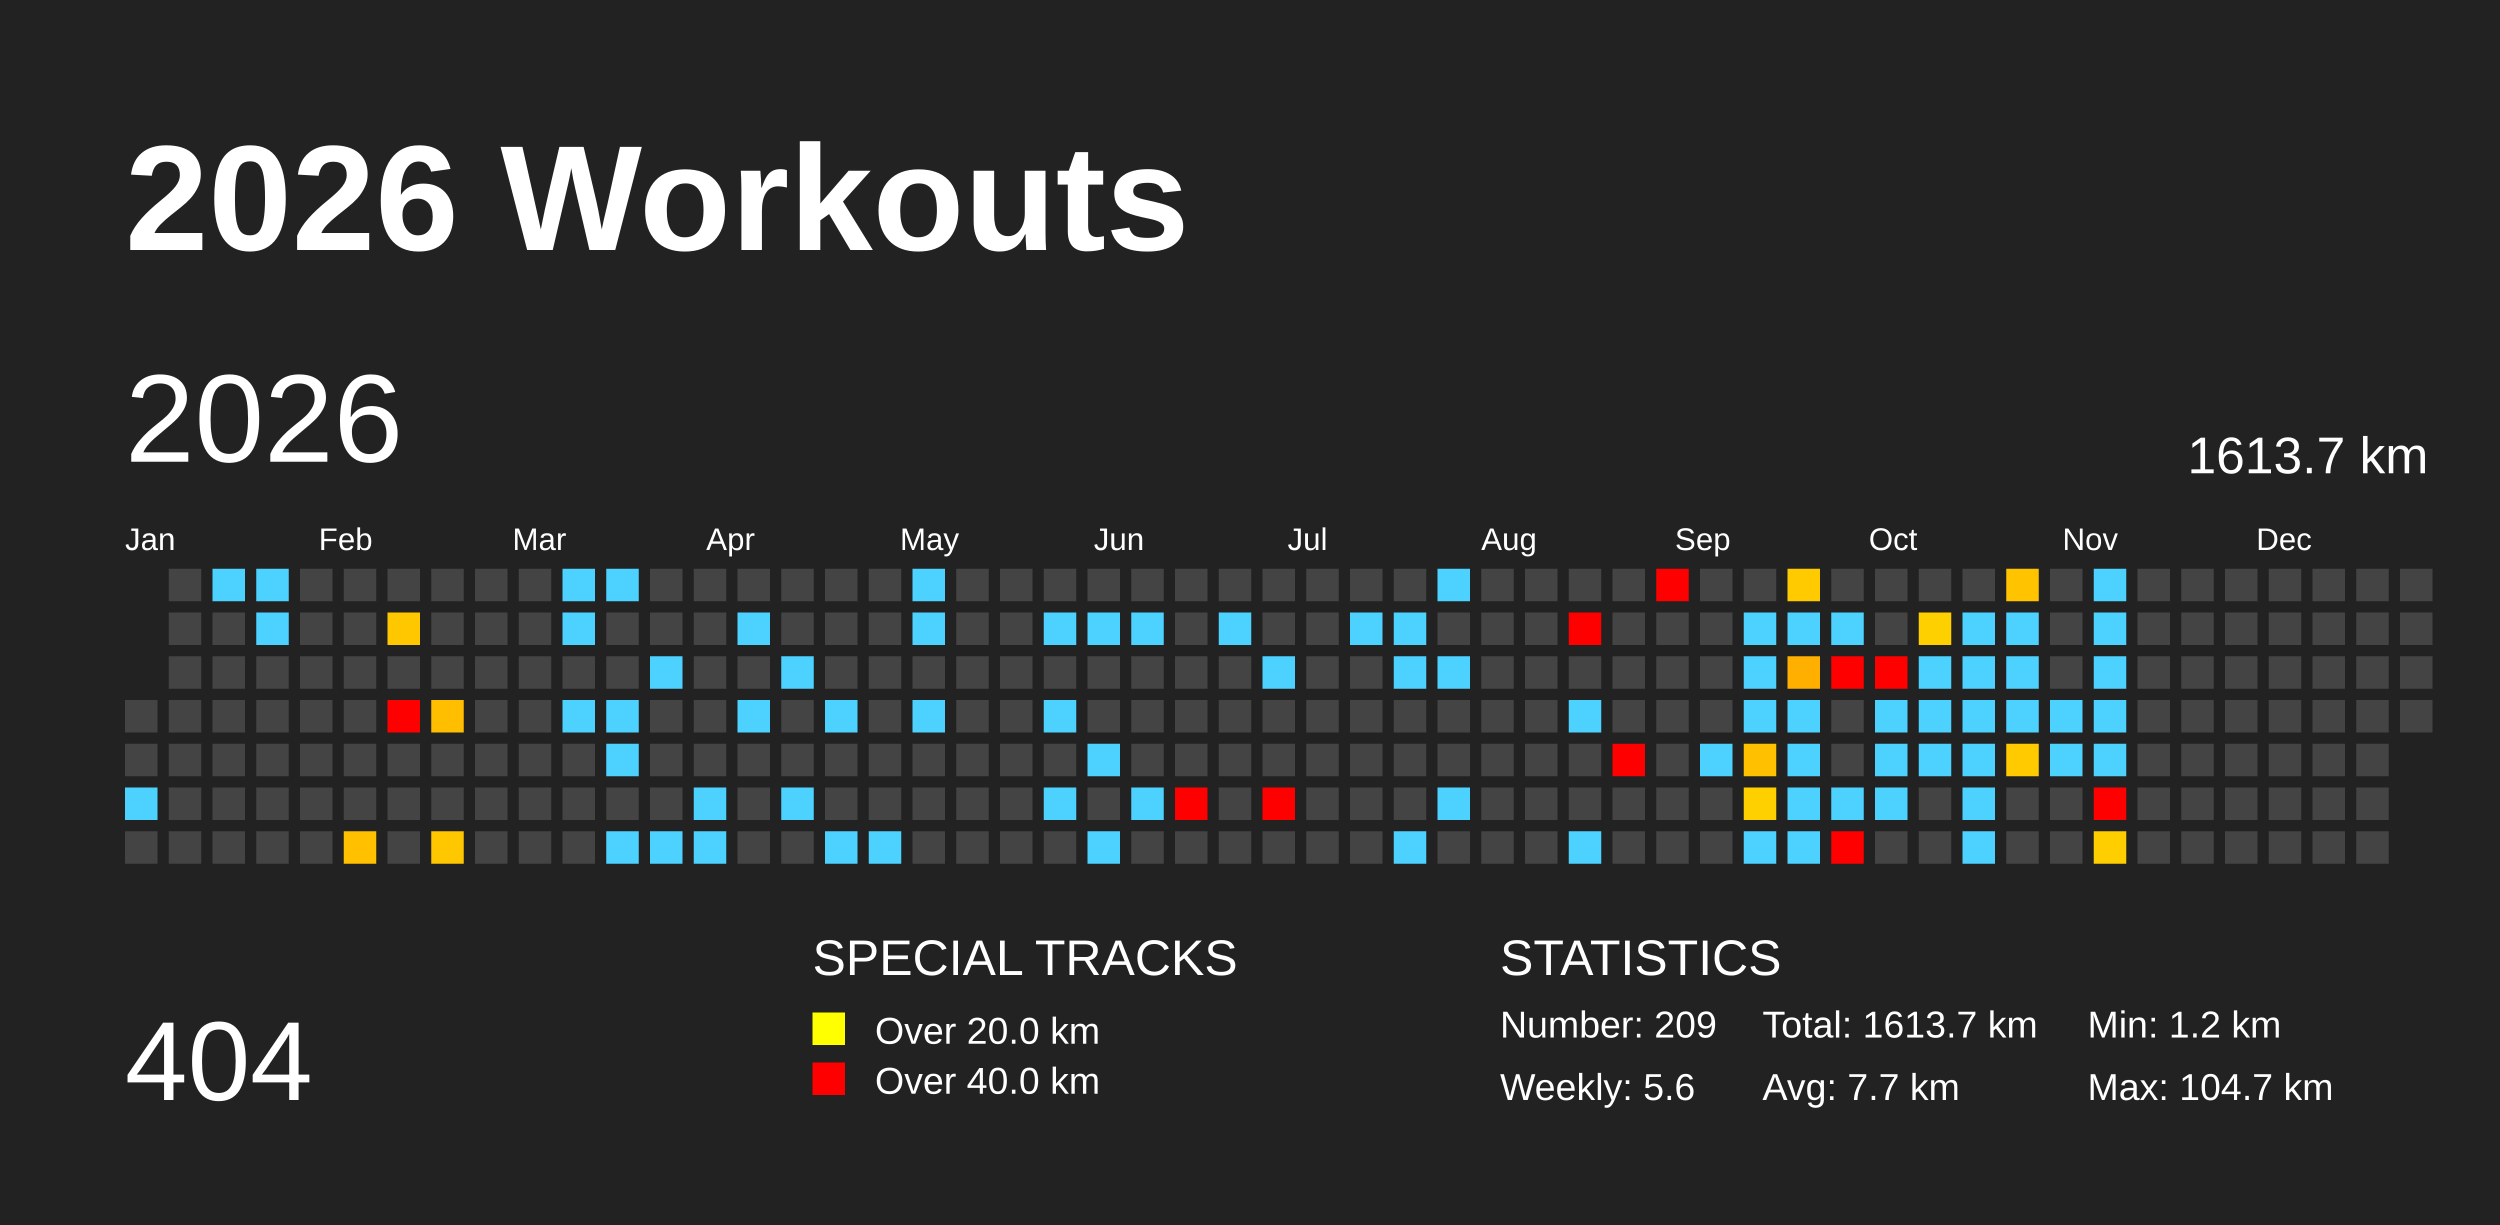
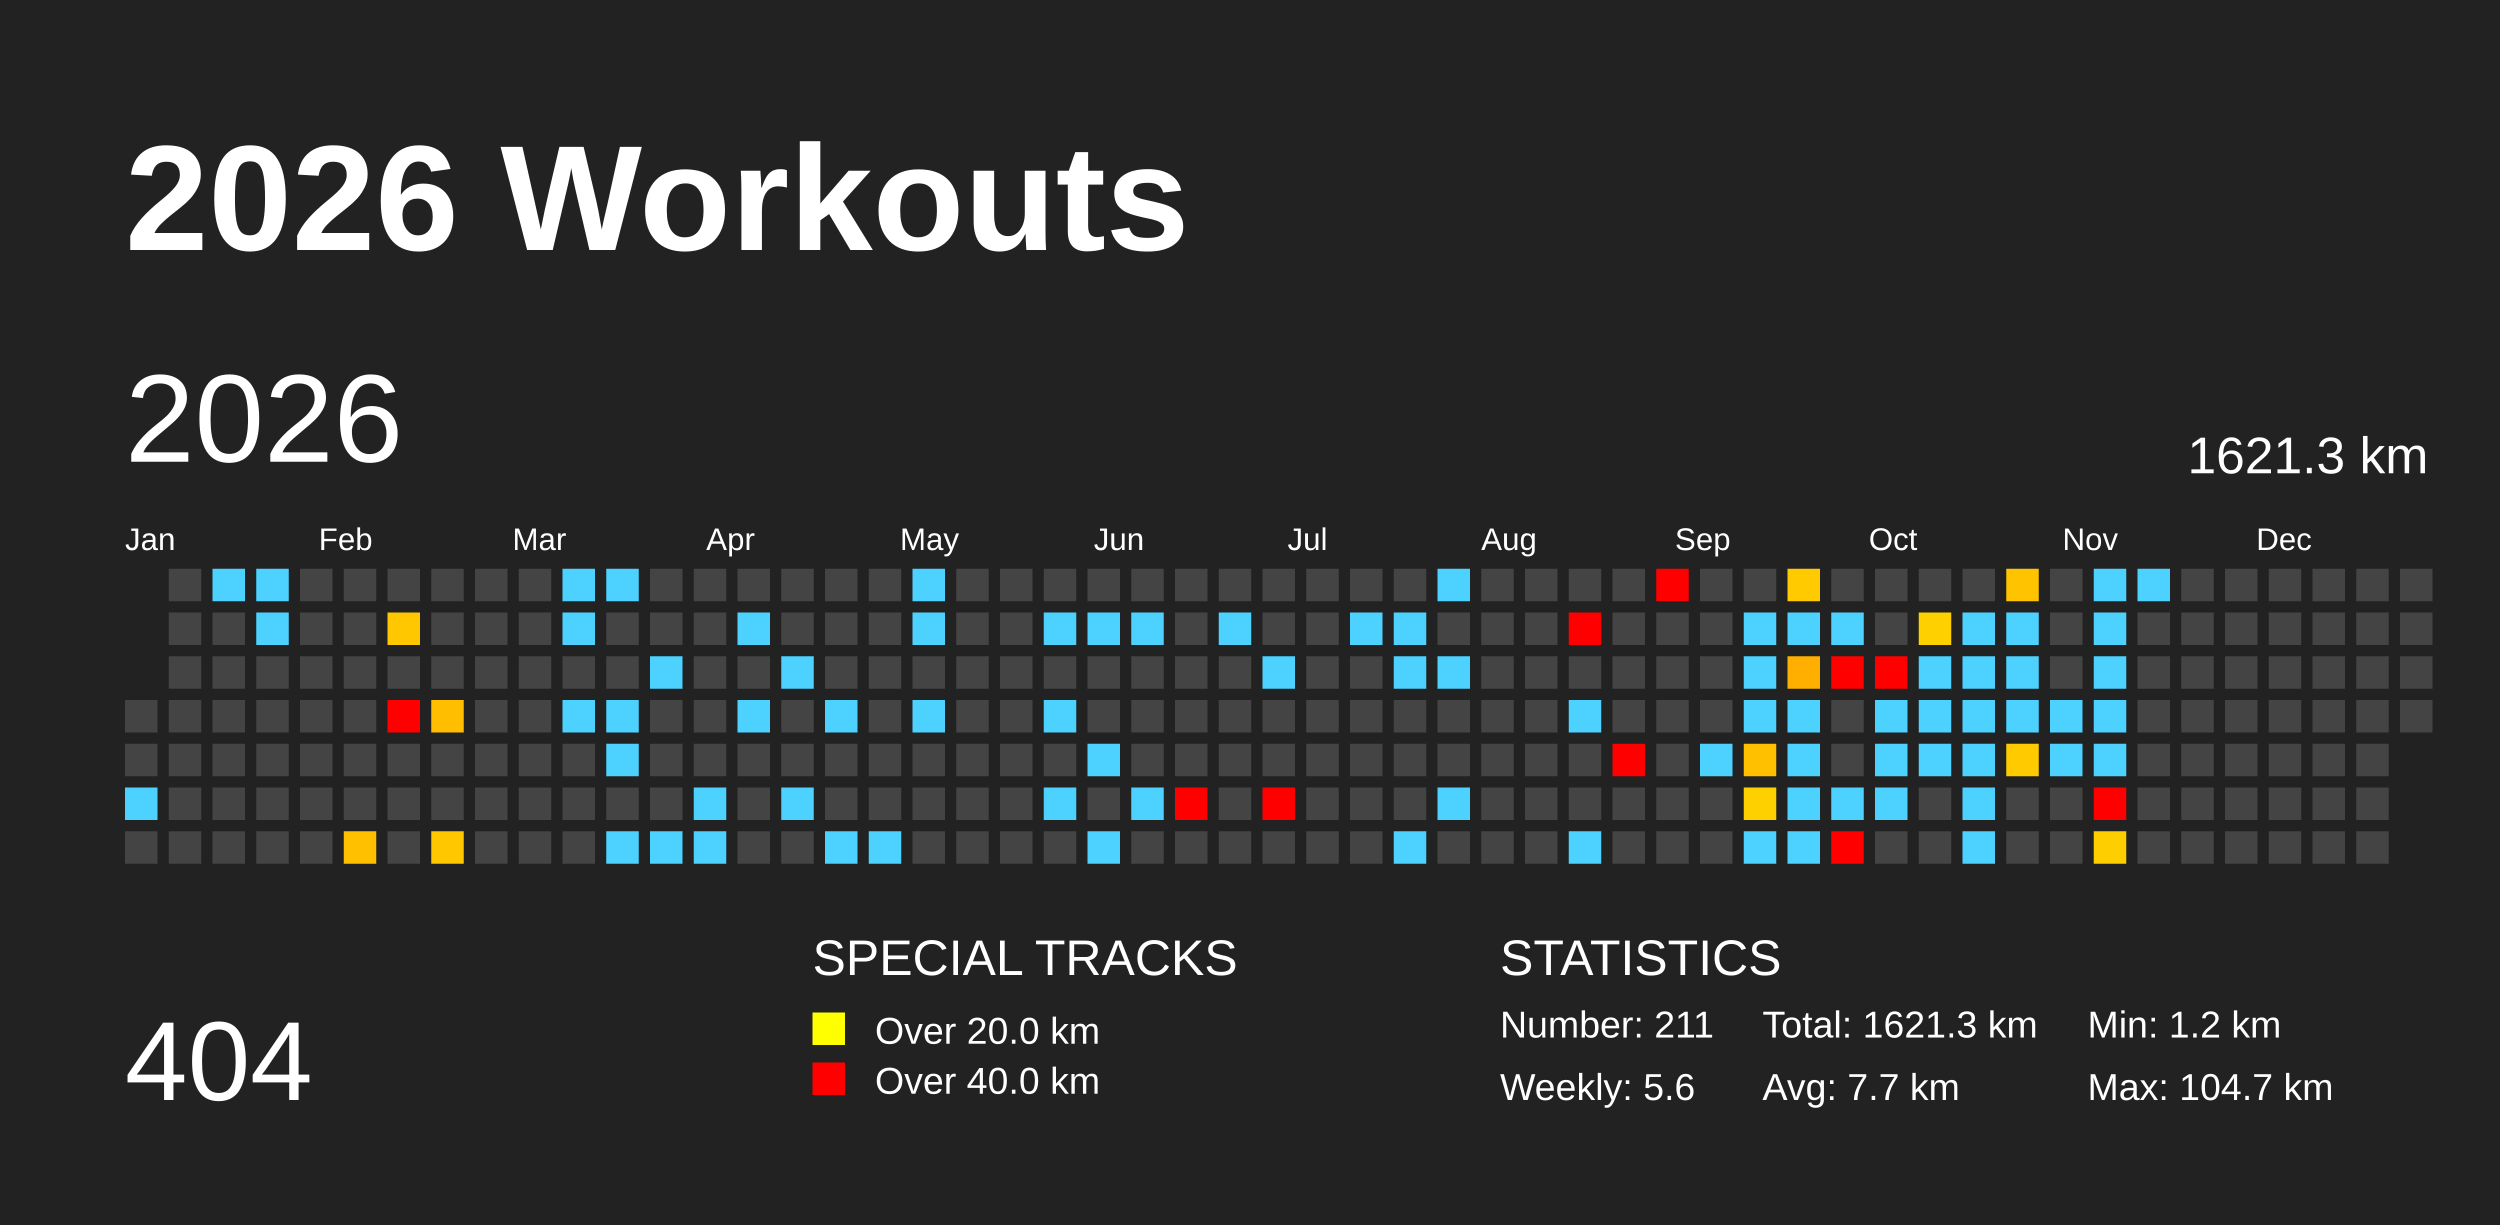
<svg xmlns="http://www.w3.org/2000/svg" baseProfile="full" height="98mm" version="1.1" viewBox="0,0,200,98" width="200mm">
  <defs>
    <pattern height="2" id="indoor-stripe" patternUnits="userSpaceOnUse" width="2">
      <line stroke="white" stroke-opacity="0.45" stroke-width="0.5" x1="0" x2="2" y1="2" y2="0" />
    </pattern>
  </defs>
  <rect fill="#222222" height="98" width="200" x="0" y="0" />
  <text fill="#FFFFFF" style="font-size:12px; font-family:Arial; font-weight:bold;" x="10" y="20">2026 Workouts</text>
  <text fill="#FFFFFF" style="font-size:9px; font-family:Arial" x="10" y="88">404</text>
  <text fill="#FFFFFF" style="font-size:4px; font-family:Arial" x="65" y="78">SPECIAL TRACKS</text>
  <rect fill="yellow" height="2.6" width="2.6" x="65" y="81" />
  <text fill="#FFFFFF" style="font-size:3px; font-family:Arial" x="70" y="83.5">Over 20.0 km</text>
  <rect fill="red" height="2.6" width="2.6" x="65" y="85" />
  <text fill="#FFFFFF" style="font-size:3px; font-family:Arial" x="70" y="87.5">Over 40.0 km</text>
  <text fill="#FFFFFF" style="font-size:4px; font-family:Arial" x="120" y="78">STATISTICS</text>
-   <text fill="#FFFFFF" style="font-size:3px; font-family:Arial" x="120" y="83">Number: 209</text>
+   <text fill="#FFFFFF" style="font-size:3px; font-family:Arial" x="120" y="83">Number: 211</text>
  <text fill="#FFFFFF" style="font-size:3px; font-family:Arial" x="120" y="88">Weekly: 5.6</text>
-   <text fill="#FFFFFF" style="font-size:3px; font-family:Arial" x="141" y="83">Total: 1613.7 km</text>
+   <text fill="#FFFFFF" style="font-size:3px; font-family:Arial" x="141" y="83">Total: 1621.3 km</text>
  <text fill="#FFFFFF" style="font-size:3px; font-family:Arial" x="141" y="88">Avg: 7.7 km</text>
  <text fill="#FFFFFF" style="font-size:3px; font-family:Arial" x="167" y="83">Min: 1.2 km</text>
  <text fill="#FFFFFF" style="font-size:3px; font-family:Arial" x="167" y="88">Max: 104.7 km</text>
  <text dominant-baseline="hanging" fill="#FFFFFF" style="font-size:10.0px; font-family:Arial;" x="10" y="30">2026</text>
-   <text dominant-baseline="hanging" fill="#FFFFFF" style="font-size:4.125px; font-family:Arial;" x="175" y="35">1613.7 km</text>
+   <text dominant-baseline="hanging" fill="#FFFFFF" style="font-size:4.125px; font-family:Arial;" x="175" y="35">1621.3 km</text>
  <text fill="#FFFFFF" style="font-size:2.5px; font-family:Arial" x="10.0" y="44">Jan</text>
  <text fill="#FFFFFF" style="font-size:2.5px; font-family:Arial" x="25.5" y="44">Feb</text>
  <text fill="#FFFFFF" style="font-size:2.5px; font-family:Arial" x="41.0" y="44">Mar</text>
  <text fill="#FFFFFF" style="font-size:2.5px; font-family:Arial" x="56.5" y="44">Apr</text>
  <text fill="#FFFFFF" style="font-size:2.5px; font-family:Arial" x="72.0" y="44">May</text>
  <text fill="#FFFFFF" style="font-size:2.5px; font-family:Arial" x="87.5" y="44">Jun</text>
  <text fill="#FFFFFF" style="font-size:2.5px; font-family:Arial" x="103.0" y="44">Jul</text>
  <text fill="#FFFFFF" style="font-size:2.5px; font-family:Arial" x="118.5" y="44">Aug</text>
  <text fill="#FFFFFF" style="font-size:2.5px; font-family:Arial" x="134.0" y="44">Sep</text>
  <text fill="#FFFFFF" style="font-size:2.5px; font-family:Arial" x="149.5" y="44">Oct</text>
  <text fill="#FFFFFF" style="font-size:2.5px; font-family:Arial" x="165.0" y="44">Nov</text>
  <text fill="#FFFFFF" style="font-size:2.5px; font-family:Arial" x="180.5" y="44">Dec</text>
  <rect fill="#444444" height="2.6" width="2.6" x="10.0" y="56.0" />
  <rect fill="#444444" height="2.6" width="2.6" x="10.0" y="59.5" />
  <rect fill="#4dd2ff" height="2.6" width="2.6" x="10.0" y="63.0" />
  <rect fill="#444444" height="2.6" width="2.6" x="10.0" y="66.5" />
  <rect fill="#444444" height="2.6" width="2.6" x="13.5" y="45.5" />
  <rect fill="#444444" height="2.6" width="2.6" x="13.5" y="49.0" />
  <rect fill="#444444" height="2.6" width="2.6" x="13.5" y="52.5" />
  <rect fill="#444444" height="2.6" width="2.6" x="13.5" y="56.0" />
  <rect fill="#444444" height="2.6" width="2.6" x="13.5" y="59.5" />
  <rect fill="#444444" height="2.6" width="2.6" x="13.5" y="63.0" />
  <rect fill="#444444" height="2.6" width="2.6" x="13.5" y="66.5" />
  <rect fill="#4dd2ff" height="2.6" width="2.6" x="17.0" y="45.5" />
  <rect fill="#444444" height="2.6" width="2.6" x="17.0" y="49.0" />
  <rect fill="#444444" height="2.6" width="2.6" x="17.0" y="52.5" />
  <rect fill="#444444" height="2.6" width="2.6" x="17.0" y="56.0" />
  <rect fill="#444444" height="2.6" width="2.6" x="17.0" y="59.5" />
  <rect fill="#444444" height="2.6" width="2.6" x="17.0" y="63.0" />
  <rect fill="#444444" height="2.6" width="2.6" x="17.0" y="66.5" />
  <rect fill="#4dd2ff" height="2.6" width="2.6" x="20.5" y="45.5" />
  <rect fill="#4dd2ff" height="2.6" width="2.6" x="20.5" y="49.0" />
  <rect fill="#444444" height="2.6" width="2.6" x="20.5" y="52.5" />
  <rect fill="#444444" height="2.6" width="2.6" x="20.5" y="56.0" />
  <rect fill="#444444" height="2.6" width="2.6" x="20.5" y="59.5" />
  <rect fill="#444444" height="2.6" width="2.6" x="20.5" y="63.0" />
  <rect fill="#444444" height="2.6" width="2.6" x="20.5" y="66.5" />
  <rect fill="#444444" height="2.6" width="2.6" x="24.0" y="45.5" />
  <rect fill="#444444" height="2.6" width="2.6" x="24.0" y="49.0" />
  <rect fill="#444444" height="2.6" width="2.6" x="24.0" y="52.5" />
  <rect fill="#444444" height="2.6" width="2.6" x="24.0" y="56.0" />
  <rect fill="#444444" height="2.6" width="2.6" x="24.0" y="59.5" />
  <rect fill="#444444" height="2.6" width="2.6" x="24.0" y="63.0" />
  <rect fill="#444444" height="2.6" width="2.6" x="24.0" y="66.5" />
  <rect fill="#444444" height="2.6" width="2.6" x="27.5" y="45.5" />
  <rect fill="#444444" height="2.6" width="2.6" x="27.5" y="49.0" />
  <rect fill="#444444" height="2.6" width="2.6" x="27.5" y="52.5" />
  <rect fill="#444444" height="2.6" width="2.6" x="27.5" y="56.0" />
  <rect fill="#444444" height="2.6" width="2.6" x="27.5" y="59.5" />
  <rect fill="#444444" height="2.6" width="2.6" x="27.5" y="63.0" />
  <rect fill="#ffc000" height="2.6" width="2.6" x="27.5" y="66.5" />
  <rect fill="#444444" height="2.6" width="2.6" x="31.0" y="45.5" />
  <rect fill="#ffc700" height="2.6" width="2.6" x="31.0" y="49.0" />
  <rect fill="#444444" height="2.6" width="2.6" x="31.0" y="52.5" />
  <rect fill="red" height="2.6" width="2.6" x="31.0" y="56.0" />
  <rect fill="#444444" height="2.6" width="2.6" x="31.0" y="59.5" />
  <rect fill="#444444" height="2.6" width="2.6" x="31.0" y="63.0" />
  <rect fill="#444444" height="2.6" width="2.6" x="31.0" y="66.5" />
  <rect fill="#444444" height="2.6" width="2.6" x="34.5" y="45.5" />
  <rect fill="#444444" height="2.6" width="2.6" x="34.5" y="49.0" />
  <rect fill="#444444" height="2.6" width="2.6" x="34.5" y="52.5" />
  <rect fill="#ffbe00" height="2.6" width="2.6" x="34.5" y="56.0" />
  <rect fill="#444444" height="2.6" width="2.6" x="34.5" y="59.5" />
  <rect fill="#444444" height="2.6" width="2.6" x="34.5" y="63.0" />
  <rect fill="#ffc700" height="2.6" width="2.6" x="34.5" y="66.5" />
  <rect fill="#444444" height="2.6" width="2.6" x="38.0" y="45.5" />
  <rect fill="#444444" height="2.6" width="2.6" x="38.0" y="49.0" />
  <rect fill="#444444" height="2.6" width="2.6" x="38.0" y="52.5" />
  <rect fill="#444444" height="2.6" width="2.6" x="38.0" y="56.0" />
  <rect fill="#444444" height="2.6" width="2.6" x="38.0" y="59.5" />
  <rect fill="#444444" height="2.6" width="2.6" x="38.0" y="63.0" />
  <rect fill="#444444" height="2.6" width="2.6" x="38.0" y="66.5" />
  <rect fill="#444444" height="2.6" width="2.6" x="41.5" y="45.5" />
  <rect fill="#444444" height="2.6" width="2.6" x="41.5" y="49.0" />
  <rect fill="#444444" height="2.6" width="2.6" x="41.5" y="52.5" />
  <rect fill="#444444" height="2.6" width="2.6" x="41.5" y="56.0" />
  <rect fill="#444444" height="2.6" width="2.6" x="41.5" y="59.5" />
  <rect fill="#444444" height="2.6" width="2.6" x="41.5" y="63.0" />
  <rect fill="#444444" height="2.6" width="2.6" x="41.5" y="66.5" />
  <rect fill="#4dd2ff" height="2.6" width="2.6" x="45.0" y="45.5" />
  <rect fill="#4dd2ff" height="2.6" width="2.6" x="45.0" y="49.0" />
  <rect fill="#444444" height="2.6" width="2.6" x="45.0" y="52.5" />
  <rect fill="#4dd2ff" height="2.6" width="2.6" x="45.0" y="56.0" />
  <rect fill="#444444" height="2.6" width="2.6" x="45.0" y="59.5" />
  <rect fill="#444444" height="2.6" width="2.6" x="45.0" y="63.0" />
  <rect fill="#444444" height="2.6" width="2.6" x="45.0" y="66.5" />
  <rect fill="#4dd2ff" height="2.6" width="2.6" x="48.5" y="45.5" />
  <rect fill="#444444" height="2.6" width="2.6" x="48.5" y="49.0" />
  <rect fill="#444444" height="2.6" width="2.6" x="48.5" y="52.5" />
  <rect fill="#4dd2ff" height="2.6" width="2.6" x="48.5" y="56.0" />
  <rect fill="#4dd2ff" height="2.6" width="2.6" x="48.5" y="59.5" />
  <rect fill="#444444" height="2.6" width="2.6" x="48.5" y="63.0" />
  <rect fill="#4dd2ff" height="2.6" width="2.6" x="48.5" y="66.5" />
  <rect fill="#444444" height="2.6" width="2.6" x="52.0" y="45.5" />
  <rect fill="#444444" height="2.6" width="2.6" x="52.0" y="49.0" />
  <rect fill="#4dd2ff" height="2.6" width="2.6" x="52.0" y="52.5" />
  <rect fill="#444444" height="2.6" width="2.6" x="52.0" y="56.0" />
  <rect fill="#444444" height="2.6" width="2.6" x="52.0" y="59.5" />
  <rect fill="#444444" height="2.6" width="2.6" x="52.0" y="63.0" />
  <rect fill="#4dd2ff" height="2.6" width="2.6" x="52.0" y="66.5" />
  <rect fill="#444444" height="2.6" width="2.6" x="55.5" y="45.5" />
  <rect fill="#444444" height="2.6" width="2.6" x="55.5" y="49.0" />
  <rect fill="#444444" height="2.6" width="2.6" x="55.5" y="52.5" />
  <rect fill="#444444" height="2.6" width="2.6" x="55.5" y="56.0" />
  <rect fill="#444444" height="2.6" width="2.6" x="55.5" y="59.5" />
  <rect fill="#4dd2ff" height="2.6" width="2.6" x="55.5" y="63.0" />
  <rect fill="#4dd2ff" height="2.6" width="2.6" x="55.5" y="66.5" />
  <rect fill="#444444" height="2.6" width="2.6" x="59.0" y="45.5" />
  <rect fill="#4dd2ff" height="2.6" width="2.6" x="59.0" y="49.0" />
  <rect fill="#444444" height="2.6" width="2.6" x="59.0" y="52.5" />
  <rect fill="#4dd2ff" height="2.6" width="2.6" x="59.0" y="56.0" />
  <rect fill="#444444" height="2.6" width="2.6" x="59.0" y="59.5" />
  <rect fill="#444444" height="2.6" width="2.6" x="59.0" y="63.0" />
  <rect fill="#444444" height="2.6" width="2.6" x="59.0" y="66.5" />
  <rect fill="#444444" height="2.6" width="2.6" x="62.5" y="45.5" />
  <rect fill="#444444" height="2.6" width="2.6" x="62.5" y="49.0" />
  <rect fill="#4dd2ff" height="2.6" width="2.6" x="62.5" y="52.5" />
  <rect fill="#444444" height="2.6" width="2.6" x="62.5" y="56.0" />
  <rect fill="#444444" height="2.6" width="2.6" x="62.5" y="59.5" />
  <rect fill="#4dd2ff" height="2.6" width="2.6" x="62.5" y="63.0" />
  <rect fill="#444444" height="2.6" width="2.6" x="62.5" y="66.5" />
  <rect fill="#444444" height="2.6" width="2.6" x="66.0" y="45.5" />
  <rect fill="#444444" height="2.6" width="2.6" x="66.0" y="49.0" />
  <rect fill="#444444" height="2.6" width="2.6" x="66.0" y="52.5" />
  <rect fill="#4dd2ff" height="2.6" width="2.6" x="66.0" y="56.0" />
  <rect fill="#444444" height="2.6" width="2.6" x="66.0" y="59.5" />
  <rect fill="#444444" height="2.6" width="2.6" x="66.0" y="63.0" />
  <rect fill="#4dd2ff" height="2.6" width="2.6" x="66.0" y="66.5" />
  <rect fill="#444444" height="2.6" width="2.6" x="69.5" y="45.5" />
  <rect fill="#444444" height="2.6" width="2.6" x="69.5" y="49.0" />
  <rect fill="#444444" height="2.6" width="2.6" x="69.5" y="52.5" />
  <rect fill="#444444" height="2.6" width="2.6" x="69.5" y="56.0" />
  <rect fill="#444444" height="2.6" width="2.6" x="69.5" y="59.5" />
  <rect fill="#444444" height="2.6" width="2.6" x="69.5" y="63.0" />
  <rect fill="#4dd2ff" height="2.6" width="2.6" x="69.5" y="66.5" />
  <rect fill="#4dd2ff" height="2.6" width="2.6" x="73.0" y="45.5" />
  <rect fill="#4dd2ff" height="2.6" width="2.6" x="73.0" y="49.0" />
  <rect fill="#444444" height="2.6" width="2.6" x="73.0" y="52.5" />
  <rect fill="#4dd2ff" height="2.6" width="2.6" x="73.0" y="56.0" />
  <rect fill="#444444" height="2.6" width="2.6" x="73.0" y="59.5" />
  <rect fill="#444444" height="2.6" width="2.6" x="73.0" y="63.0" />
  <rect fill="#444444" height="2.6" width="2.6" x="73.0" y="66.5" />
  <rect fill="#444444" height="2.6" width="2.6" x="76.5" y="45.5" />
  <rect fill="#444444" height="2.6" width="2.6" x="76.5" y="49.0" />
  <rect fill="#444444" height="2.6" width="2.6" x="76.5" y="52.5" />
  <rect fill="#444444" height="2.6" width="2.6" x="76.5" y="56.0" />
  <rect fill="#444444" height="2.6" width="2.6" x="76.5" y="59.5" />
  <rect fill="#444444" height="2.6" width="2.6" x="76.5" y="63.0" />
  <rect fill="#444444" height="2.6" width="2.6" x="76.5" y="66.5" />
  <rect fill="#444444" height="2.6" width="2.6" x="80.0" y="45.5" />
  <rect fill="#444444" height="2.6" width="2.6" x="80.0" y="49.0" />
  <rect fill="#444444" height="2.6" width="2.6" x="80.0" y="52.5" />
  <rect fill="#444444" height="2.6" width="2.6" x="80.0" y="56.0" />
  <rect fill="#444444" height="2.6" width="2.6" x="80.0" y="59.5" />
  <rect fill="#444444" height="2.6" width="2.6" x="80.0" y="63.0" />
  <rect fill="#444444" height="2.6" width="2.6" x="80.0" y="66.5" />
  <rect fill="#444444" height="2.6" width="2.6" x="83.5" y="45.5" />
  <rect fill="#4dd2ff" height="2.6" width="2.6" x="83.5" y="49.0" />
  <rect fill="#444444" height="2.6" width="2.6" x="83.5" y="52.5" />
  <rect fill="#4dd2ff" height="2.6" width="2.6" x="83.5" y="56.0" />
  <rect fill="#444444" height="2.6" width="2.6" x="83.5" y="59.5" />
  <rect fill="#4dd2ff" height="2.6" width="2.6" x="83.5" y="63.0" />
  <rect fill="#444444" height="2.6" width="2.6" x="83.5" y="66.5" />
  <rect fill="#444444" height="2.6" width="2.6" x="87.0" y="45.5" />
  <rect fill="#4dd2ff" height="2.6" width="2.6" x="87.0" y="49.0" />
  <rect fill="#444444" height="2.6" width="2.6" x="87.0" y="52.5" />
  <rect fill="#444444" height="2.6" width="2.6" x="87.0" y="56.0" />
  <rect fill="#4dd2ff" height="2.6" width="2.6" x="87.0" y="59.5" />
  <rect fill="#444444" height="2.6" width="2.6" x="87.0" y="63.0" />
  <rect fill="#4dd2ff" height="2.6" width="2.6" x="87.0" y="66.5" />
  <rect fill="#444444" height="2.6" width="2.6" x="90.5" y="45.5" />
  <rect fill="#4dd2ff" height="2.6" width="2.6" x="90.5" y="49.0" />
  <rect fill="#444444" height="2.6" width="2.6" x="90.5" y="52.5" />
  <rect fill="#444444" height="2.6" width="2.6" x="90.5" y="56.0" />
  <rect fill="#444444" height="2.6" width="2.6" x="90.5" y="59.5" />
  <rect fill="#4dd2ff" height="2.6" width="2.6" x="90.5" y="63.0" />
  <rect fill="#444444" height="2.6" width="2.6" x="90.5" y="66.5" />
  <rect fill="#444444" height="2.6" width="2.6" x="94.0" y="45.5" />
  <rect fill="#444444" height="2.6" width="2.6" x="94.0" y="49.0" />
  <rect fill="#444444" height="2.6" width="2.6" x="94.0" y="52.5" />
  <rect fill="#444444" height="2.6" width="2.6" x="94.0" y="56.0" />
  <rect fill="#444444" height="2.6" width="2.6" x="94.0" y="59.5" />
  <rect fill="red" height="2.6" width="2.6" x="94.0" y="63.0" />
  <rect fill="#444444" height="2.6" width="2.6" x="94.0" y="66.5" />
  <rect fill="#444444" height="2.6" width="2.6" x="97.5" y="45.5" />
  <rect fill="#4dd2ff" height="2.6" width="2.6" x="97.5" y="49.0" />
  <rect fill="#444444" height="2.6" width="2.6" x="97.5" y="52.5" />
  <rect fill="#444444" height="2.6" width="2.6" x="97.5" y="56.0" />
  <rect fill="#444444" height="2.6" width="2.6" x="97.5" y="59.5" />
  <rect fill="#444444" height="2.6" width="2.6" x="97.5" y="63.0" />
  <rect fill="#444444" height="2.6" width="2.6" x="97.5" y="66.5" />
  <rect fill="#444444" height="2.6" width="2.6" x="101.0" y="45.5" />
  <rect fill="#444444" height="2.6" width="2.6" x="101.0" y="49.0" />
  <rect fill="#4dd2ff" height="2.6" width="2.6" x="101.0" y="52.5" />
  <rect fill="#444444" height="2.6" width="2.6" x="101.0" y="56.0" />
  <rect fill="#444444" height="2.6" width="2.6" x="101.0" y="59.5" />
  <rect fill="red" height="2.6" width="2.6" x="101.0" y="63.0" />
  <rect fill="#444444" height="2.6" width="2.6" x="101.0" y="66.5" />
  <rect fill="#444444" height="2.6" width="2.6" x="104.5" y="45.5" />
  <rect fill="#444444" height="2.6" width="2.6" x="104.5" y="49.0" />
  <rect fill="#444444" height="2.6" width="2.6" x="104.5" y="52.5" />
  <rect fill="#444444" height="2.6" width="2.6" x="104.5" y="56.0" />
  <rect fill="#444444" height="2.6" width="2.6" x="104.5" y="59.5" />
  <rect fill="#444444" height="2.6" width="2.6" x="104.5" y="63.0" />
  <rect fill="#444444" height="2.6" width="2.6" x="104.5" y="66.5" />
  <rect fill="#444444" height="2.6" width="2.6" x="108.0" y="45.5" />
  <rect fill="#4dd2ff" height="2.6" width="2.6" x="108.0" y="49.0" />
  <rect fill="#444444" height="2.6" width="2.6" x="108.0" y="52.5" />
  <rect fill="#444444" height="2.6" width="2.6" x="108.0" y="56.0" />
  <rect fill="#444444" height="2.6" width="2.6" x="108.0" y="59.5" />
  <rect fill="#444444" height="2.6" width="2.6" x="108.0" y="63.0" />
  <rect fill="#444444" height="2.6" width="2.6" x="108.0" y="66.5" />
  <rect fill="#444444" height="2.6" width="2.6" x="111.5" y="45.5" />
  <rect fill="#4dd2ff" height="2.6" width="2.6" x="111.5" y="49.0" />
  <rect fill="#4dd2ff" height="2.6" width="2.6" x="111.5" y="52.5" />
  <rect fill="#444444" height="2.6" width="2.6" x="111.5" y="56.0" />
  <rect fill="#444444" height="2.6" width="2.6" x="111.5" y="59.5" />
  <rect fill="#444444" height="2.6" width="2.6" x="111.5" y="63.0" />
  <rect fill="#4dd2ff" height="2.6" width="2.6" x="111.5" y="66.5" />
  <rect fill="#4dd2ff" height="2.6" width="2.6" x="115.0" y="45.5" />
  <rect fill="#444444" height="2.6" width="2.6" x="115.0" y="49.0" />
  <rect fill="#4dd2ff" height="2.6" width="2.6" x="115.0" y="52.5" />
  <rect fill="#444444" height="2.6" width="2.6" x="115.0" y="56.0" />
  <rect fill="#444444" height="2.6" width="2.6" x="115.0" y="59.5" />
  <rect fill="#4dd2ff" height="2.6" width="2.6" x="115.0" y="63.0" />
  <rect fill="#444444" height="2.6" width="2.6" x="115.0" y="66.5" />
  <rect fill="#444444" height="2.6" width="2.6" x="118.5" y="45.5" />
  <rect fill="#444444" height="2.6" width="2.6" x="118.5" y="49.0" />
  <rect fill="#444444" height="2.6" width="2.6" x="118.5" y="52.5" />
  <rect fill="#444444" height="2.6" width="2.6" x="118.5" y="56.0" />
  <rect fill="#444444" height="2.6" width="2.6" x="118.5" y="59.5" />
  <rect fill="#444444" height="2.6" width="2.6" x="118.5" y="63.0" />
  <rect fill="#444444" height="2.6" width="2.6" x="118.5" y="66.5" />
  <rect fill="#444444" height="2.6" width="2.6" x="122.0" y="45.5" />
  <rect fill="#444444" height="2.6" width="2.6" x="122.0" y="49.0" />
  <rect fill="#444444" height="2.6" width="2.6" x="122.0" y="52.5" />
  <rect fill="#444444" height="2.6" width="2.6" x="122.0" y="56.0" />
  <rect fill="#444444" height="2.6" width="2.6" x="122.0" y="59.5" />
  <rect fill="#444444" height="2.6" width="2.6" x="122.0" y="63.0" />
  <rect fill="#444444" height="2.6" width="2.6" x="122.0" y="66.5" />
  <rect fill="#444444" height="2.6" width="2.6" x="125.5" y="45.5" />
  <rect fill="red" height="2.6" width="2.6" x="125.5" y="49.0" />
  <rect fill="#444444" height="2.6" width="2.6" x="125.5" y="52.5" />
  <rect fill="#4dd2ff" height="2.6" width="2.6" x="125.5" y="56.0" />
  <rect fill="#444444" height="2.6" width="2.6" x="125.5" y="59.5" />
  <rect fill="#444444" height="2.6" width="2.6" x="125.5" y="63.0" />
  <rect fill="#4dd2ff" height="2.6" width="2.6" x="125.5" y="66.5" />
  <rect fill="#444444" height="2.6" width="2.6" x="129.0" y="45.5" />
  <rect fill="#444444" height="2.6" width="2.6" x="129.0" y="49.0" />
  <rect fill="#444444" height="2.6" width="2.6" x="129.0" y="52.5" />
  <rect fill="#444444" height="2.6" width="2.6" x="129.0" y="56.0" />
  <rect fill="red" height="2.6" width="2.6" x="129.0" y="59.5" />
  <rect fill="#444444" height="2.6" width="2.6" x="129.0" y="63.0" />
  <rect fill="#444444" height="2.6" width="2.6" x="129.0" y="66.5" />
  <rect fill="red" height="2.6" width="2.6" x="132.5" y="45.5" />
  <rect fill="#444444" height="2.6" width="2.6" x="132.5" y="49.0" />
  <rect fill="#444444" height="2.6" width="2.6" x="132.5" y="52.5" />
  <rect fill="#444444" height="2.6" width="2.6" x="132.5" y="56.0" />
  <rect fill="#444444" height="2.6" width="2.6" x="132.5" y="59.5" />
  <rect fill="#444444" height="2.6" width="2.6" x="132.5" y="63.0" />
  <rect fill="#444444" height="2.6" width="2.6" x="132.5" y="66.5" />
  <rect fill="#444444" height="2.6" width="2.6" x="136.0" y="45.5" />
  <rect fill="#444444" height="2.6" width="2.6" x="136.0" y="49.0" />
  <rect fill="#444444" height="2.6" width="2.6" x="136.0" y="52.5" />
  <rect fill="#444444" height="2.6" width="2.6" x="136.0" y="56.0" />
  <rect fill="#4dd2ff" height="2.6" width="2.6" x="136.0" y="59.5" />
  <rect fill="#444444" height="2.6" width="2.6" x="136.0" y="63.0" />
  <rect fill="#444444" height="2.6" width="2.6" x="136.0" y="66.5" />
  <rect fill="#444444" height="2.6" width="2.6" x="139.5" y="45.5" />
  <rect fill="#4dd2ff" height="2.6" width="2.6" x="139.5" y="49.0" />
  <rect fill="#4dd2ff" height="2.6" width="2.6" x="139.5" y="52.5" />
  <rect fill="#4dd2ff" height="2.6" width="2.6" x="139.5" y="56.0" />
  <rect fill="#ffc000" height="2.6" width="2.6" x="139.5" y="59.5" />
  <rect fill="#ffd000" height="2.6" width="2.6" x="139.5" y="63.0" />
  <rect fill="#4dd2ff" height="2.6" width="2.6" x="139.5" y="66.5" />
  <rect fill="#ffcb00" height="2.6" width="2.6" x="143.0" y="45.5" />
  <rect fill="#4dd2ff" height="2.6" width="2.6" x="143.0" y="49.0" />
  <rect fill="#ffaf00" height="2.6" width="2.6" x="143.0" y="52.5" />
  <rect fill="#4dd2ff" height="2.6" width="2.6" x="143.0" y="56.0" />
  <rect fill="#4dd2ff" height="2.6" width="2.6" x="143.0" y="59.5" />
  <rect fill="#4dd2ff" height="2.6" width="2.6" x="143.0" y="63.0" />
  <rect fill="#4dd2ff" height="2.6" width="2.6" x="143.0" y="66.5" />
  <rect fill="#444444" height="2.6" width="2.6" x="146.5" y="45.5" />
  <rect fill="#4dd2ff" height="2.6" width="2.6" x="146.5" y="49.0" />
  <rect fill="red" height="2.6" width="2.6" x="146.5" y="52.5" />
  <rect fill="#444444" height="2.6" width="2.6" x="146.5" y="56.0" />
  <rect fill="#444444" height="2.6" width="2.6" x="146.5" y="59.5" />
  <rect fill="#4dd2ff" height="2.6" width="2.6" x="146.5" y="63.0" />
  <rect fill="red" height="2.6" width="2.6" x="146.5" y="66.5" />
  <rect fill="#444444" height="2.6" width="2.6" x="150.0" y="45.5" />
  <rect fill="#444444" height="2.6" width="2.6" x="150.0" y="49.0" />
  <rect fill="red" height="2.6" width="2.6" x="150.0" y="52.5" />
  <rect fill="#4dd2ff" height="2.6" width="2.6" x="150.0" y="56.0" />
  <rect fill="#4dd2ff" height="2.6" width="2.6" x="150.0" y="59.5" />
  <rect fill="#4dd2ff" height="2.6" width="2.6" x="150.0" y="63.0" />
  <rect fill="#444444" height="2.6" width="2.6" x="150.0" y="66.5" />
  <rect fill="#444444" height="2.6" width="2.6" x="153.5" y="45.5" />
  <rect fill="#ffd000" height="2.6" width="2.6" x="153.5" y="49.0" />
  <rect fill="#4dd2ff" height="2.6" width="2.6" x="153.5" y="52.5" />
  <rect fill="#4dd2ff" height="2.6" width="2.6" x="153.5" y="56.0" />
  <rect fill="#4dd2ff" height="2.6" width="2.6" x="153.5" y="59.5" />
  <rect fill="#444444" height="2.6" width="2.6" x="153.5" y="63.0" />
  <rect fill="#444444" height="2.6" width="2.6" x="153.5" y="66.5" />
  <rect fill="#444444" height="2.6" width="2.6" x="157.0" y="45.5" />
  <rect fill="#4dd2ff" height="2.6" width="2.6" x="157.0" y="49.0" />
  <rect fill="#4dd2ff" height="2.6" width="2.6" x="157.0" y="52.5" />
  <rect fill="#4dd2ff" height="2.6" width="2.6" x="157.0" y="56.0" />
  <rect fill="#4dd2ff" height="2.6" width="2.6" x="157.0" y="59.5" />
  <rect fill="#4dd2ff" height="2.6" width="2.6" x="157.0" y="63.0" />
  <rect fill="#4dd2ff" height="2.6" width="2.6" x="157.0" y="66.5" />
  <rect fill="#ffc300" height="2.6" width="2.6" x="160.5" y="45.5" />
  <rect fill="#4dd2ff" height="2.6" width="2.6" x="160.5" y="49.0" />
  <rect fill="#4dd2ff" height="2.6" width="2.6" x="160.5" y="52.5" />
  <rect fill="#4dd2ff" height="2.6" width="2.6" x="160.5" y="56.0" />
  <rect fill="#ffca00" height="2.6" width="2.6" x="160.5" y="59.5" />
  <rect fill="#444444" height="2.6" width="2.6" x="160.5" y="63.0" />
  <rect fill="#444444" height="2.6" width="2.6" x="160.5" y="66.5" />
  <rect fill="#444444" height="2.6" width="2.6" x="164.0" y="45.5" />
  <rect fill="#444444" height="2.6" width="2.6" x="164.0" y="49.0" />
  <rect fill="#444444" height="2.6" width="2.6" x="164.0" y="52.5" />
  <rect fill="#4dd2ff" height="2.6" width="2.6" x="164.0" y="56.0" />
  <rect fill="#4dd2ff" height="2.6" width="2.6" x="164.0" y="59.5" />
  <rect fill="#444444" height="2.6" width="2.6" x="164.0" y="63.0" />
  <rect fill="#444444" height="2.6" width="2.6" x="164.0" y="66.5" />
  <rect fill="#4dd2ff" height="2.6" width="2.6" x="167.5" y="45.5" />
  <rect fill="#4dd2ff" height="2.6" width="2.6" x="167.5" y="49.0" />
  <rect fill="#4dd2ff" height="2.6" width="2.6" x="167.5" y="52.5" />
  <rect fill="#4dd2ff" height="2.6" width="2.6" x="167.5" y="56.0" />
  <rect fill="#4dd2ff" height="2.6" width="2.6" x="167.5" y="59.5" />
  <rect fill="red" height="2.6" width="2.6" x="167.5" y="63.0" />
  <rect fill="#ffce00" height="2.6" width="2.6" x="167.5" y="66.5" />
-   <rect fill="#444444" height="2.6" width="2.6" x="171.0" y="45.5" />
+   <rect fill="#4dd2ff" height="2.6" width="2.6" x="171.0" y="45.5" />
  <rect fill="#444444" height="2.6" width="2.6" x="171.0" y="49.0" />
  <rect fill="#444444" height="2.6" width="2.6" x="171.0" y="52.5" />
  <rect fill="#444444" height="2.6" width="2.6" x="171.0" y="56.0" />
  <rect fill="#444444" height="2.6" width="2.6" x="171.0" y="59.5" />
  <rect fill="#444444" height="2.6" width="2.6" x="171.0" y="63.0" />
  <rect fill="#444444" height="2.6" width="2.6" x="171.0" y="66.5" />
  <rect fill="#444444" height="2.6" width="2.6" x="174.5" y="45.5" />
  <rect fill="#444444" height="2.6" width="2.6" x="174.5" y="49.0" />
  <rect fill="#444444" height="2.6" width="2.6" x="174.5" y="52.5" />
  <rect fill="#444444" height="2.6" width="2.6" x="174.5" y="56.0" />
  <rect fill="#444444" height="2.6" width="2.6" x="174.5" y="59.5" />
  <rect fill="#444444" height="2.6" width="2.6" x="174.5" y="63.0" />
  <rect fill="#444444" height="2.6" width="2.6" x="174.5" y="66.5" />
  <rect fill="#444444" height="2.6" width="2.6" x="178.0" y="45.5" />
  <rect fill="#444444" height="2.6" width="2.6" x="178.0" y="49.0" />
  <rect fill="#444444" height="2.6" width="2.6" x="178.0" y="52.5" />
  <rect fill="#444444" height="2.6" width="2.6" x="178.0" y="56.0" />
  <rect fill="#444444" height="2.6" width="2.6" x="178.0" y="59.5" />
  <rect fill="#444444" height="2.6" width="2.6" x="178.0" y="63.0" />
  <rect fill="#444444" height="2.6" width="2.6" x="178.0" y="66.5" />
  <rect fill="#444444" height="2.6" width="2.6" x="181.5" y="45.5" />
  <rect fill="#444444" height="2.6" width="2.6" x="181.5" y="49.0" />
  <rect fill="#444444" height="2.6" width="2.6" x="181.5" y="52.5" />
  <rect fill="#444444" height="2.6" width="2.6" x="181.5" y="56.0" />
  <rect fill="#444444" height="2.6" width="2.6" x="181.5" y="59.5" />
  <rect fill="#444444" height="2.6" width="2.6" x="181.5" y="63.0" />
  <rect fill="#444444" height="2.6" width="2.6" x="181.5" y="66.5" />
  <rect fill="#444444" height="2.6" width="2.6" x="185.0" y="45.5" />
  <rect fill="#444444" height="2.6" width="2.6" x="185.0" y="49.0" />
  <rect fill="#444444" height="2.6" width="2.6" x="185.0" y="52.5" />
  <rect fill="#444444" height="2.6" width="2.6" x="185.0" y="56.0" />
  <rect fill="#444444" height="2.6" width="2.6" x="185.0" y="59.5" />
  <rect fill="#444444" height="2.6" width="2.6" x="185.0" y="63.0" />
  <rect fill="#444444" height="2.6" width="2.6" x="185.0" y="66.5" />
  <rect fill="#444444" height="2.6" width="2.6" x="188.5" y="45.5" />
  <rect fill="#444444" height="2.6" width="2.6" x="188.5" y="49.0" />
  <rect fill="#444444" height="2.6" width="2.6" x="188.5" y="52.5" />
  <rect fill="#444444" height="2.6" width="2.6" x="188.5" y="56.0" />
  <rect fill="#444444" height="2.6" width="2.6" x="188.5" y="59.5" />
  <rect fill="#444444" height="2.6" width="2.6" x="188.5" y="63.0" />
  <rect fill="#444444" height="2.6" width="2.6" x="188.5" y="66.5" />
  <rect fill="#444444" height="2.6" width="2.6" x="192.0" y="45.5" />
  <rect fill="#444444" height="2.6" width="2.6" x="192.0" y="49.0" />
  <rect fill="#444444" height="2.6" width="2.6" x="192.0" y="52.5" />
  <rect fill="#444444" height="2.6" width="2.6" x="192.0" y="56.0" />
</svg>
